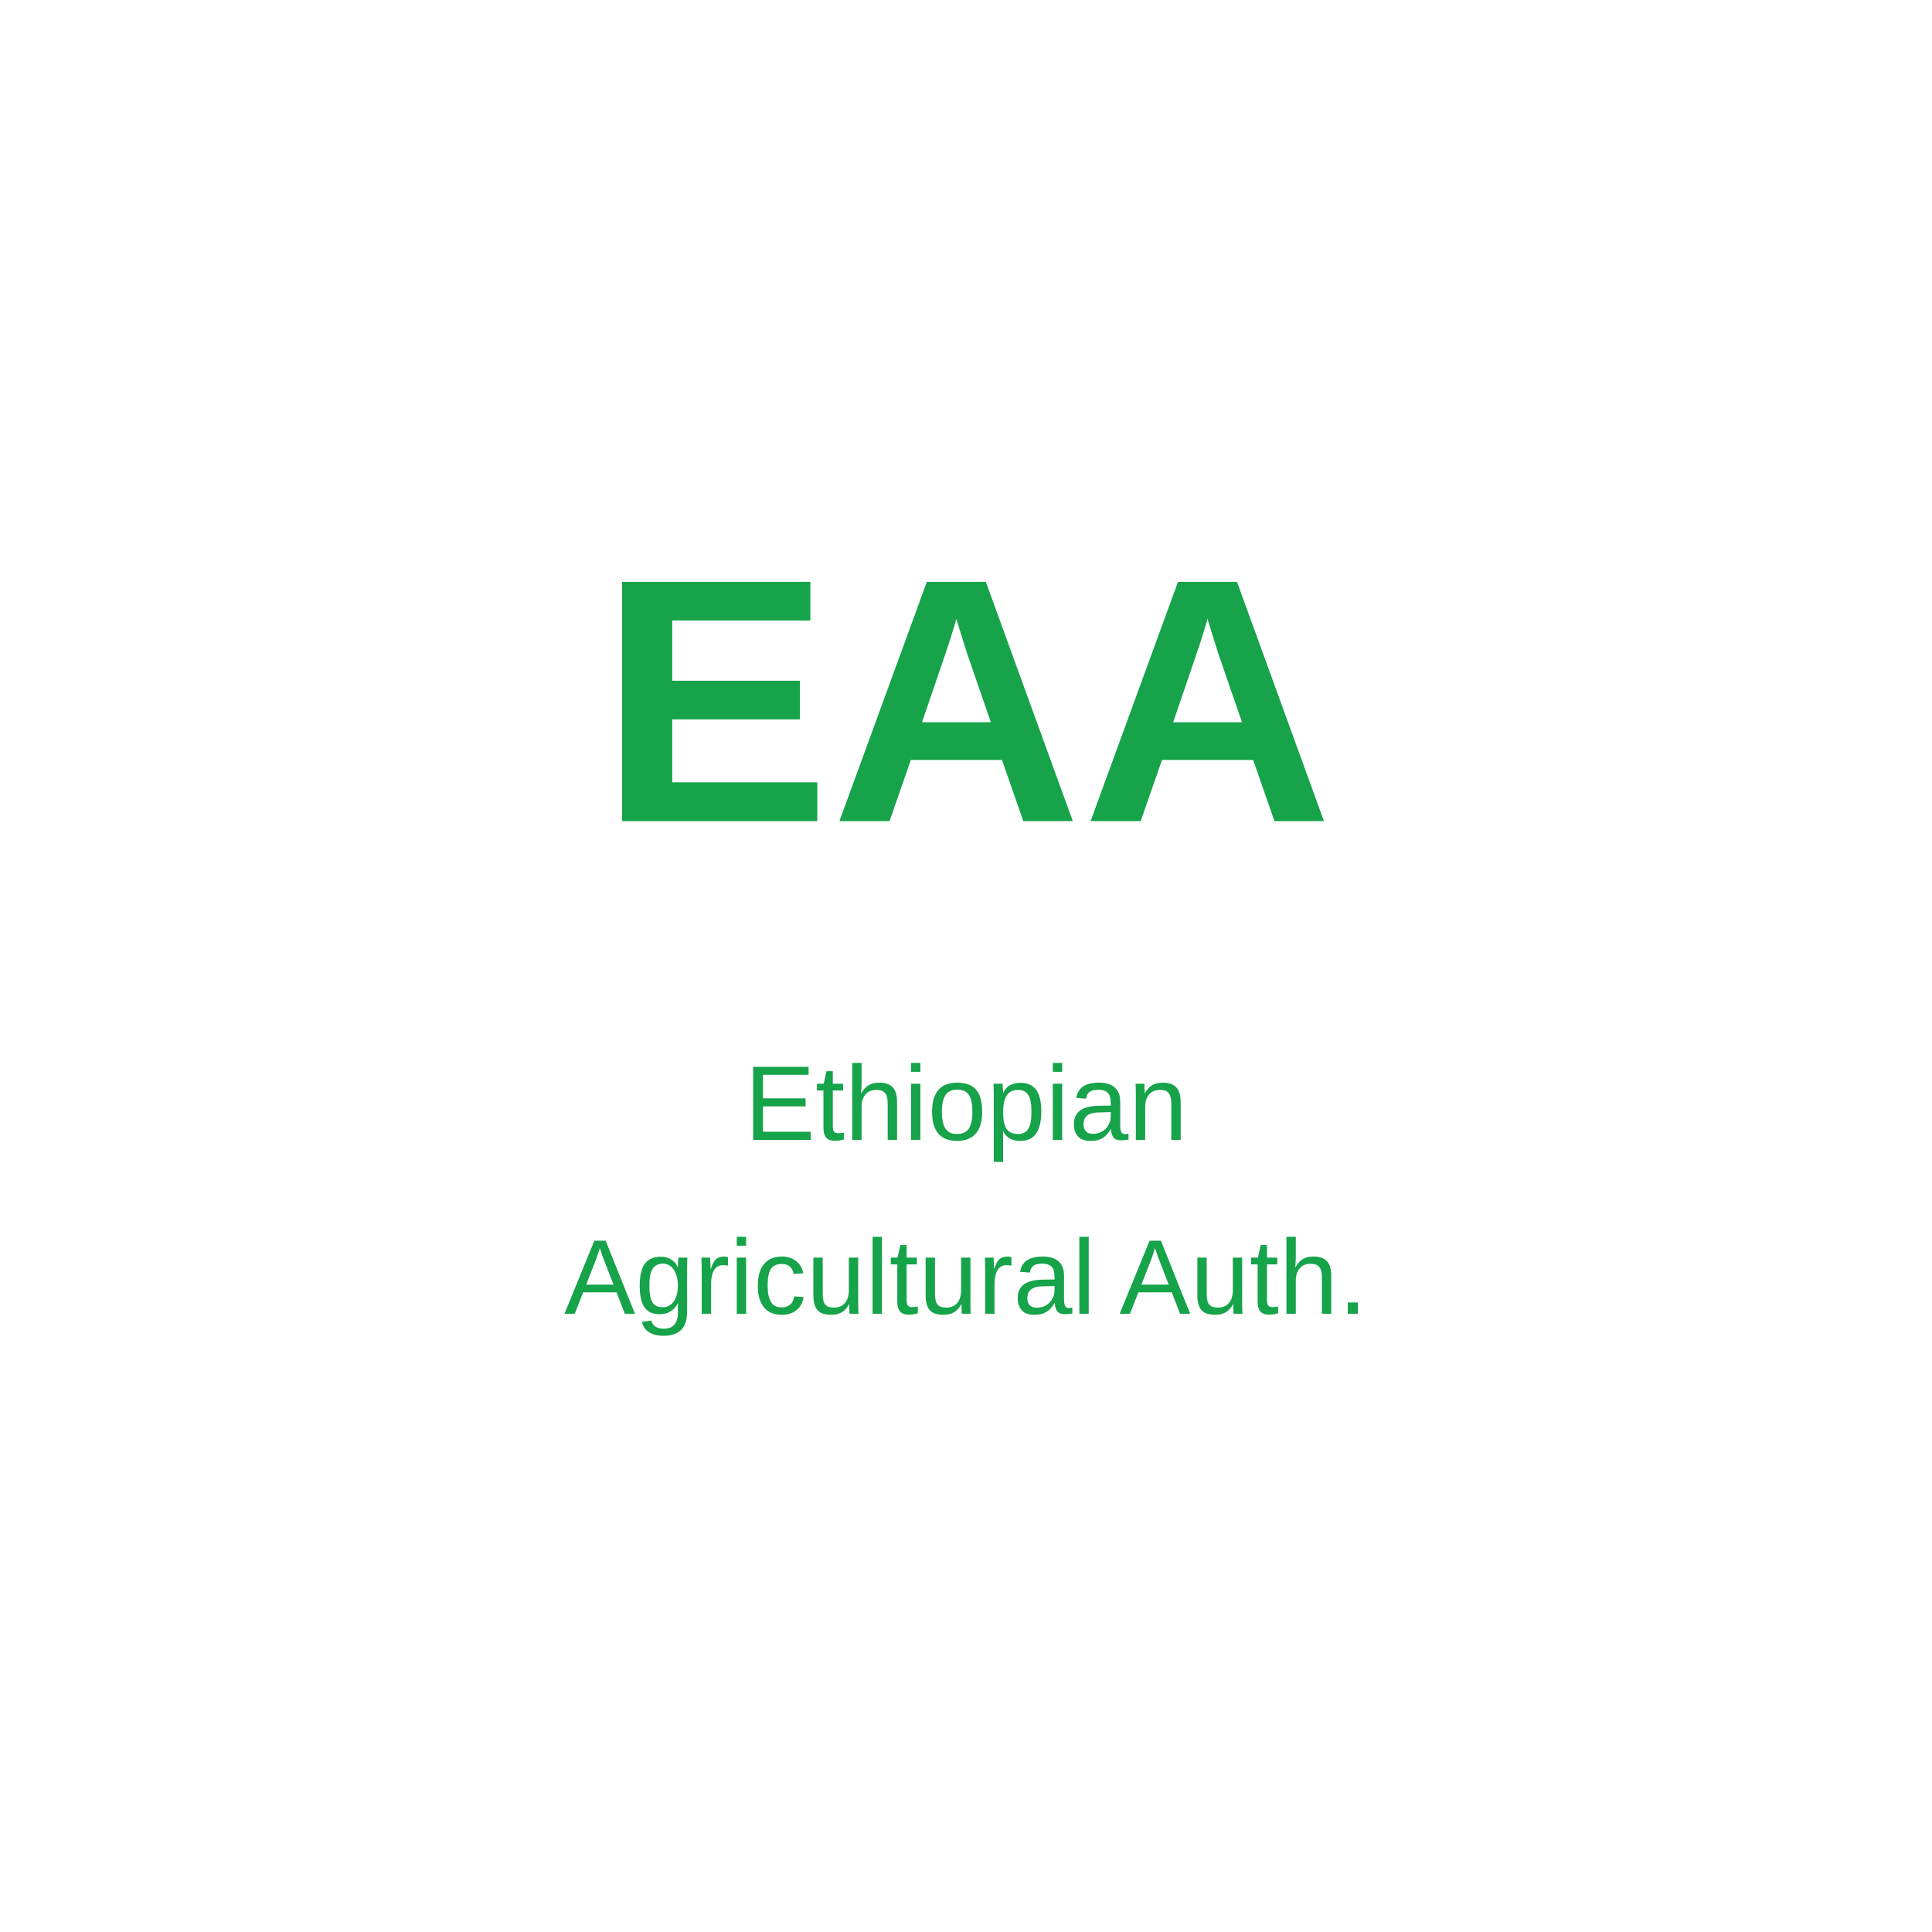
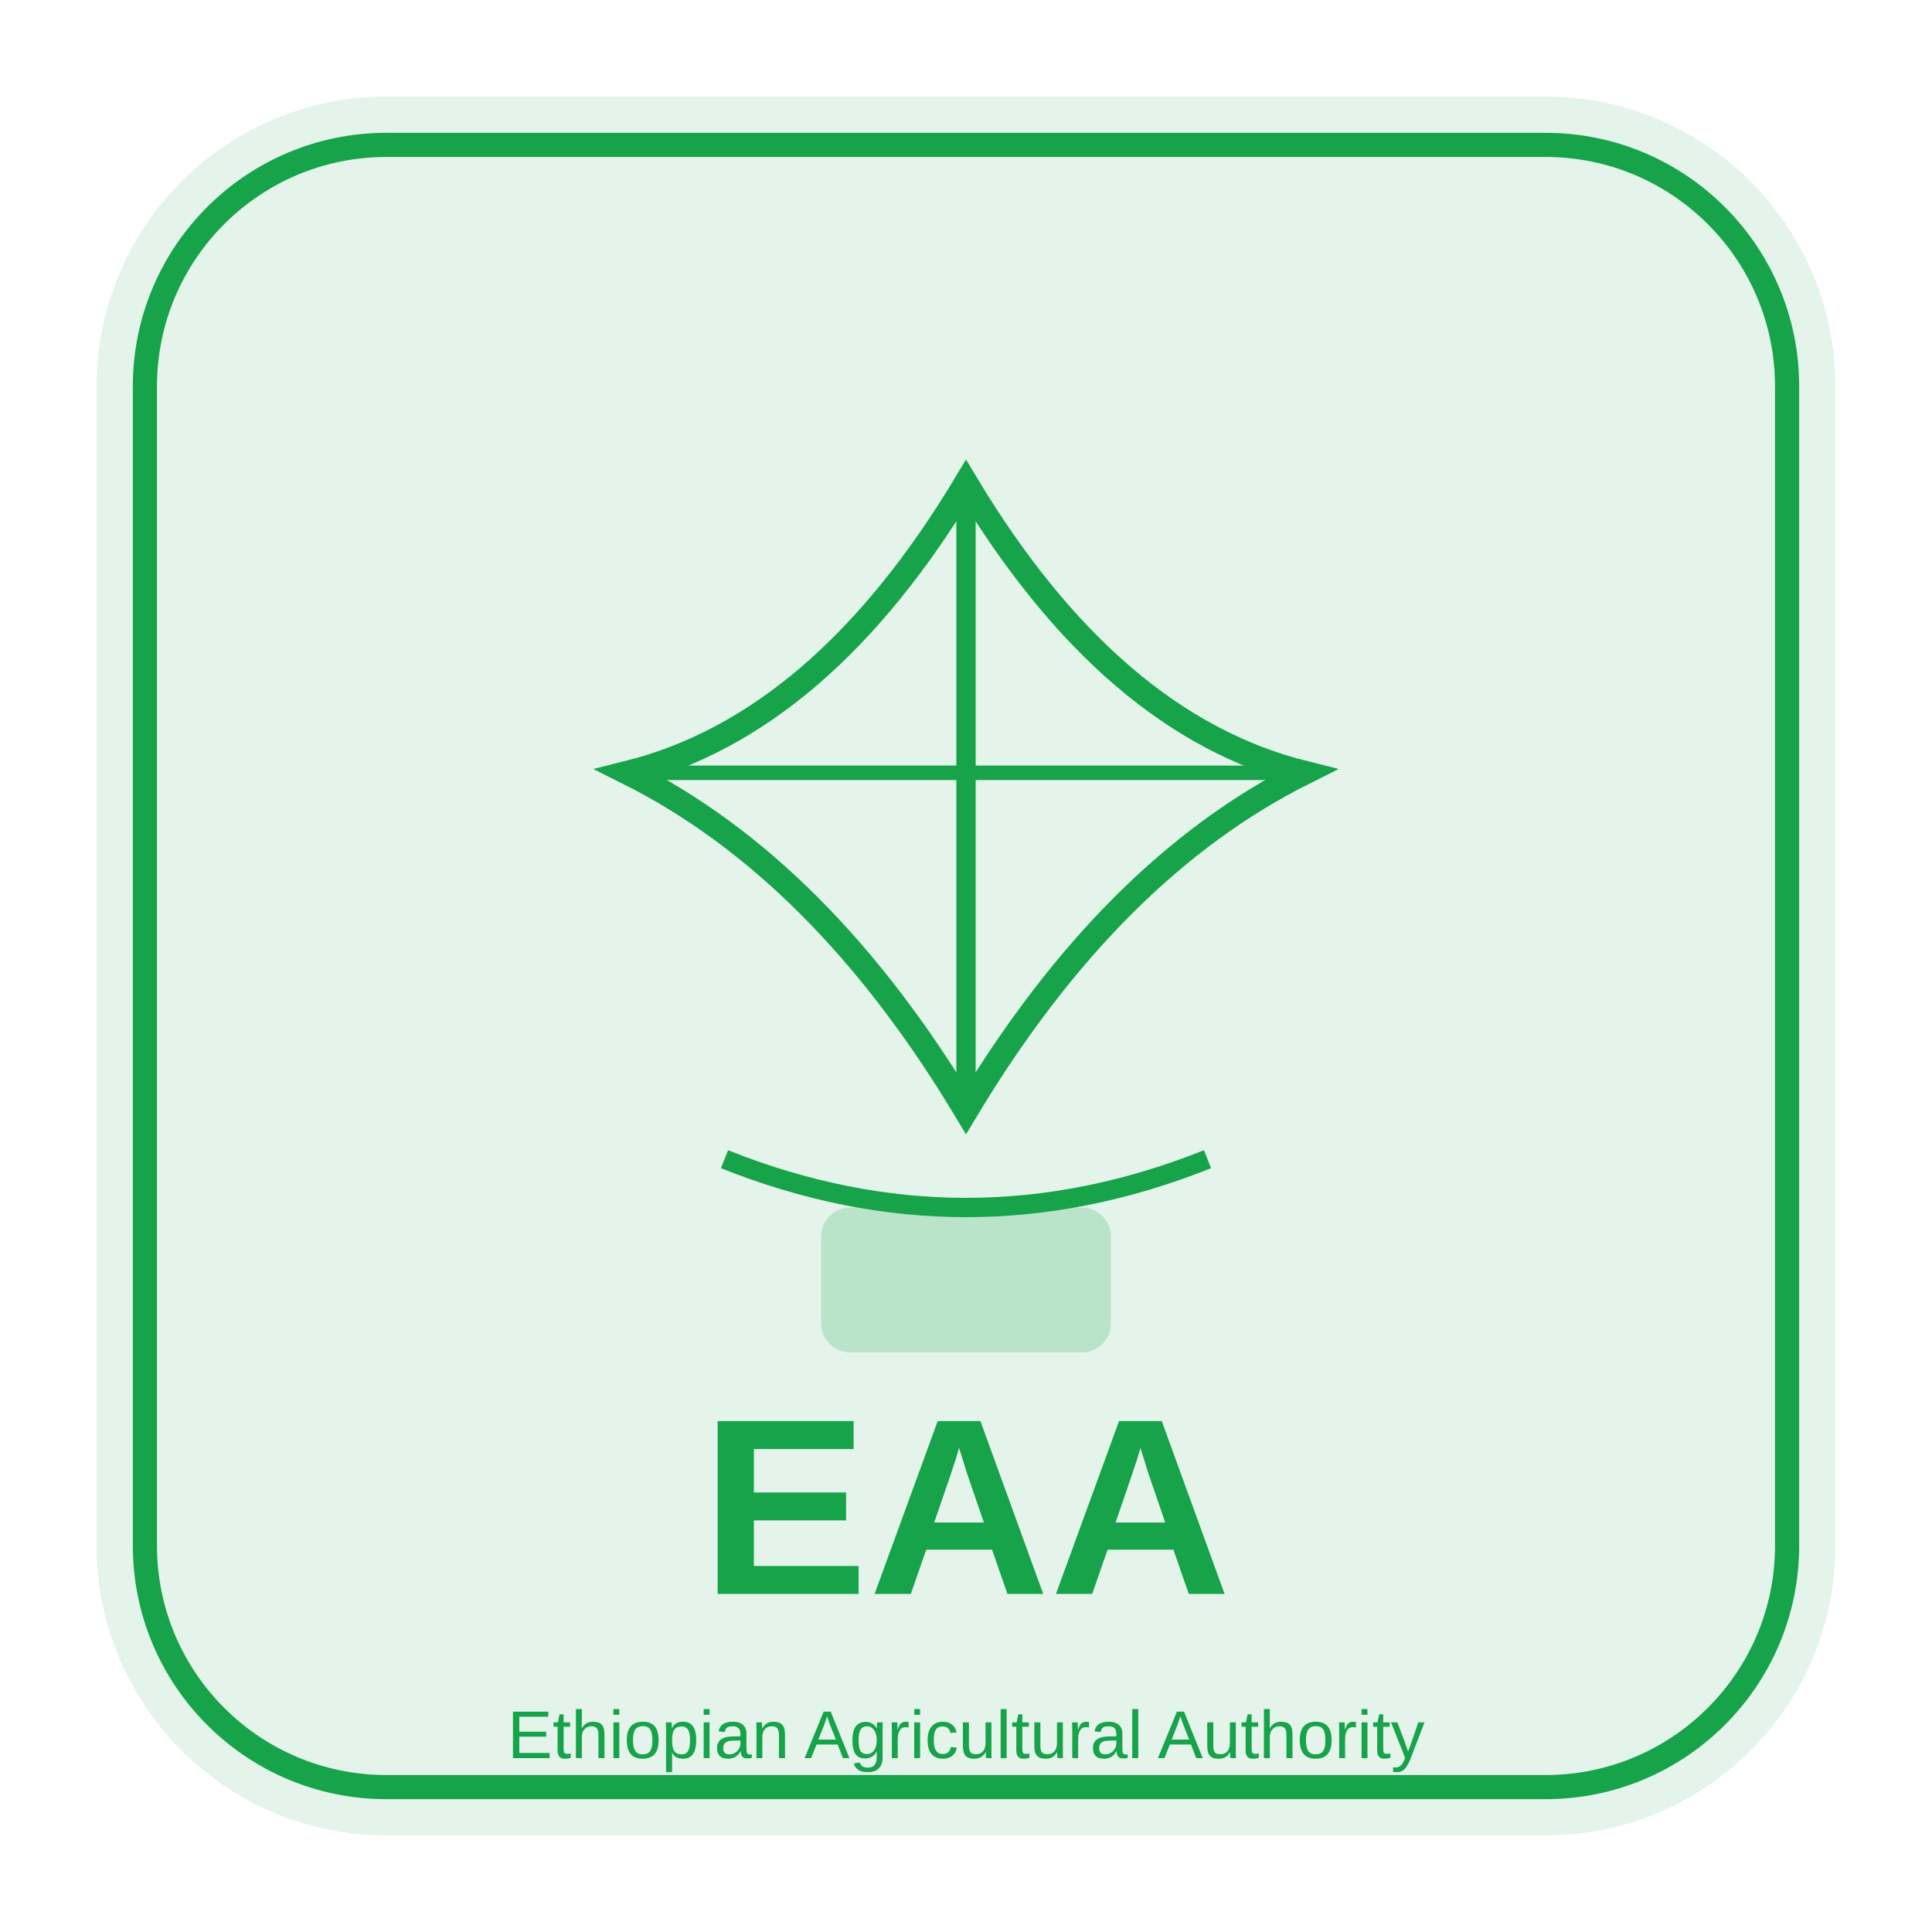
<svg xmlns="http://www.w3.org/2000/svg" viewBox="0 0 200 200">
-   <text x="100" y="85" text-anchor="middle" font-family="Arial, sans-serif" font-weight="bold" font-size="36" fill="#16a34a">EAA</text>
-   <text x="100" y="118" text-anchor="middle" font-family="Arial, sans-serif" font-size="11" fill="#16a34a">Ethiopian</text>
-   <text x="100" y="136" text-anchor="middle" font-family="Arial, sans-serif" font-size="11" fill="#16a34a">Agricultural Auth.</text>
+   <rect x="10" y="10" width="180" height="180" rx="30" fill="#16a34a" opacity="0.12" />
+   <rect x="15" y="15" width="170" height="170" rx="25" fill="none" stroke="#16a34a" stroke-width="2.5" />
+   <path d="M100 50 Q85 75 65 80 Q85 90 100 115 Q115 90 135 80 Q115 75 100 50Z" fill="none" stroke="#16a34a" stroke-width="2.5" />
+   <line x1="100" y1="50" x2="100" y2="115" stroke="#16a34a" stroke-width="2" />
+   <line x1="65" y1="80" x2="135" y2="80" stroke="#16a34a" stroke-width="1.5" />
+   <path d="M75 120 Q100 130 125 120" fill="none" stroke="#16a34a" stroke-width="2" />
+   <rect x="85" y="125" width="30" height="15" rx="3" fill="#16a34a" opacity="0.2" />
+   <text x="100" y="165" text-anchor="middle" font-family="Arial, sans-serif" font-weight="bold" font-size="26" fill="#16a34a">EAA</text>
+   <text x="100" y="182" text-anchor="middle" font-family="Arial, sans-serif" font-size="7" fill="#16a34a">Ethiopian Agricultural Authority</text>
</svg>
